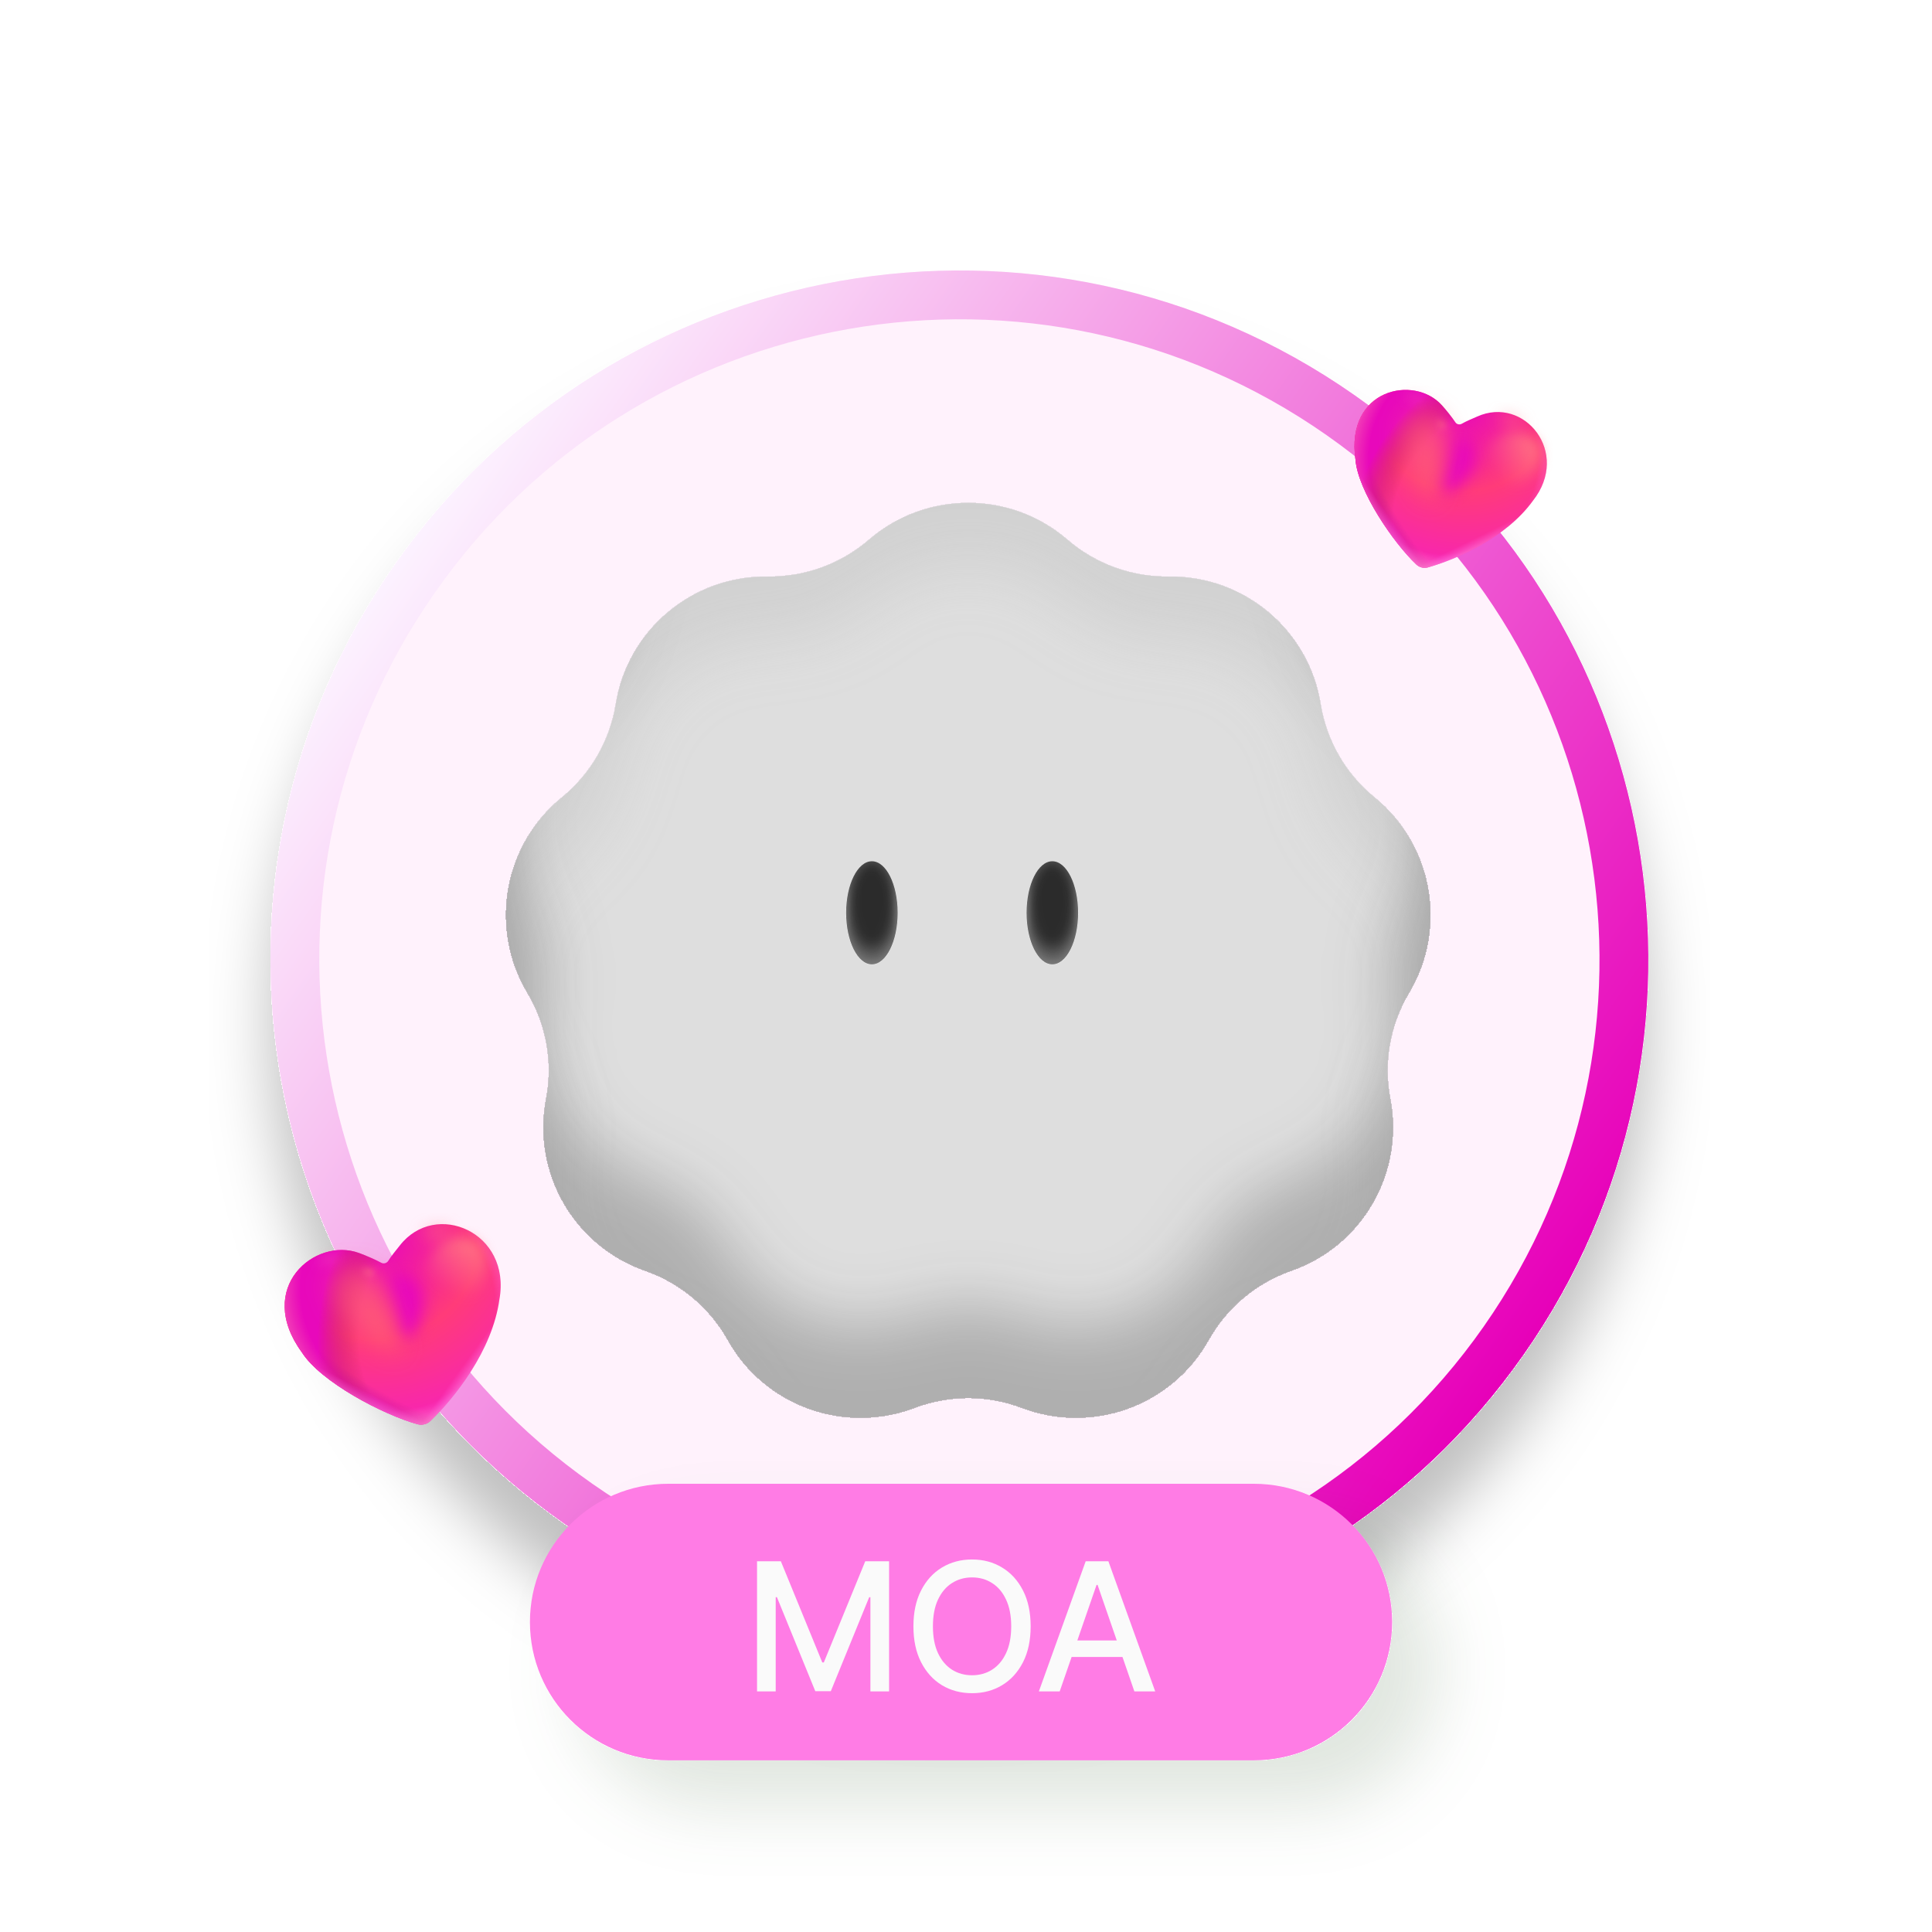
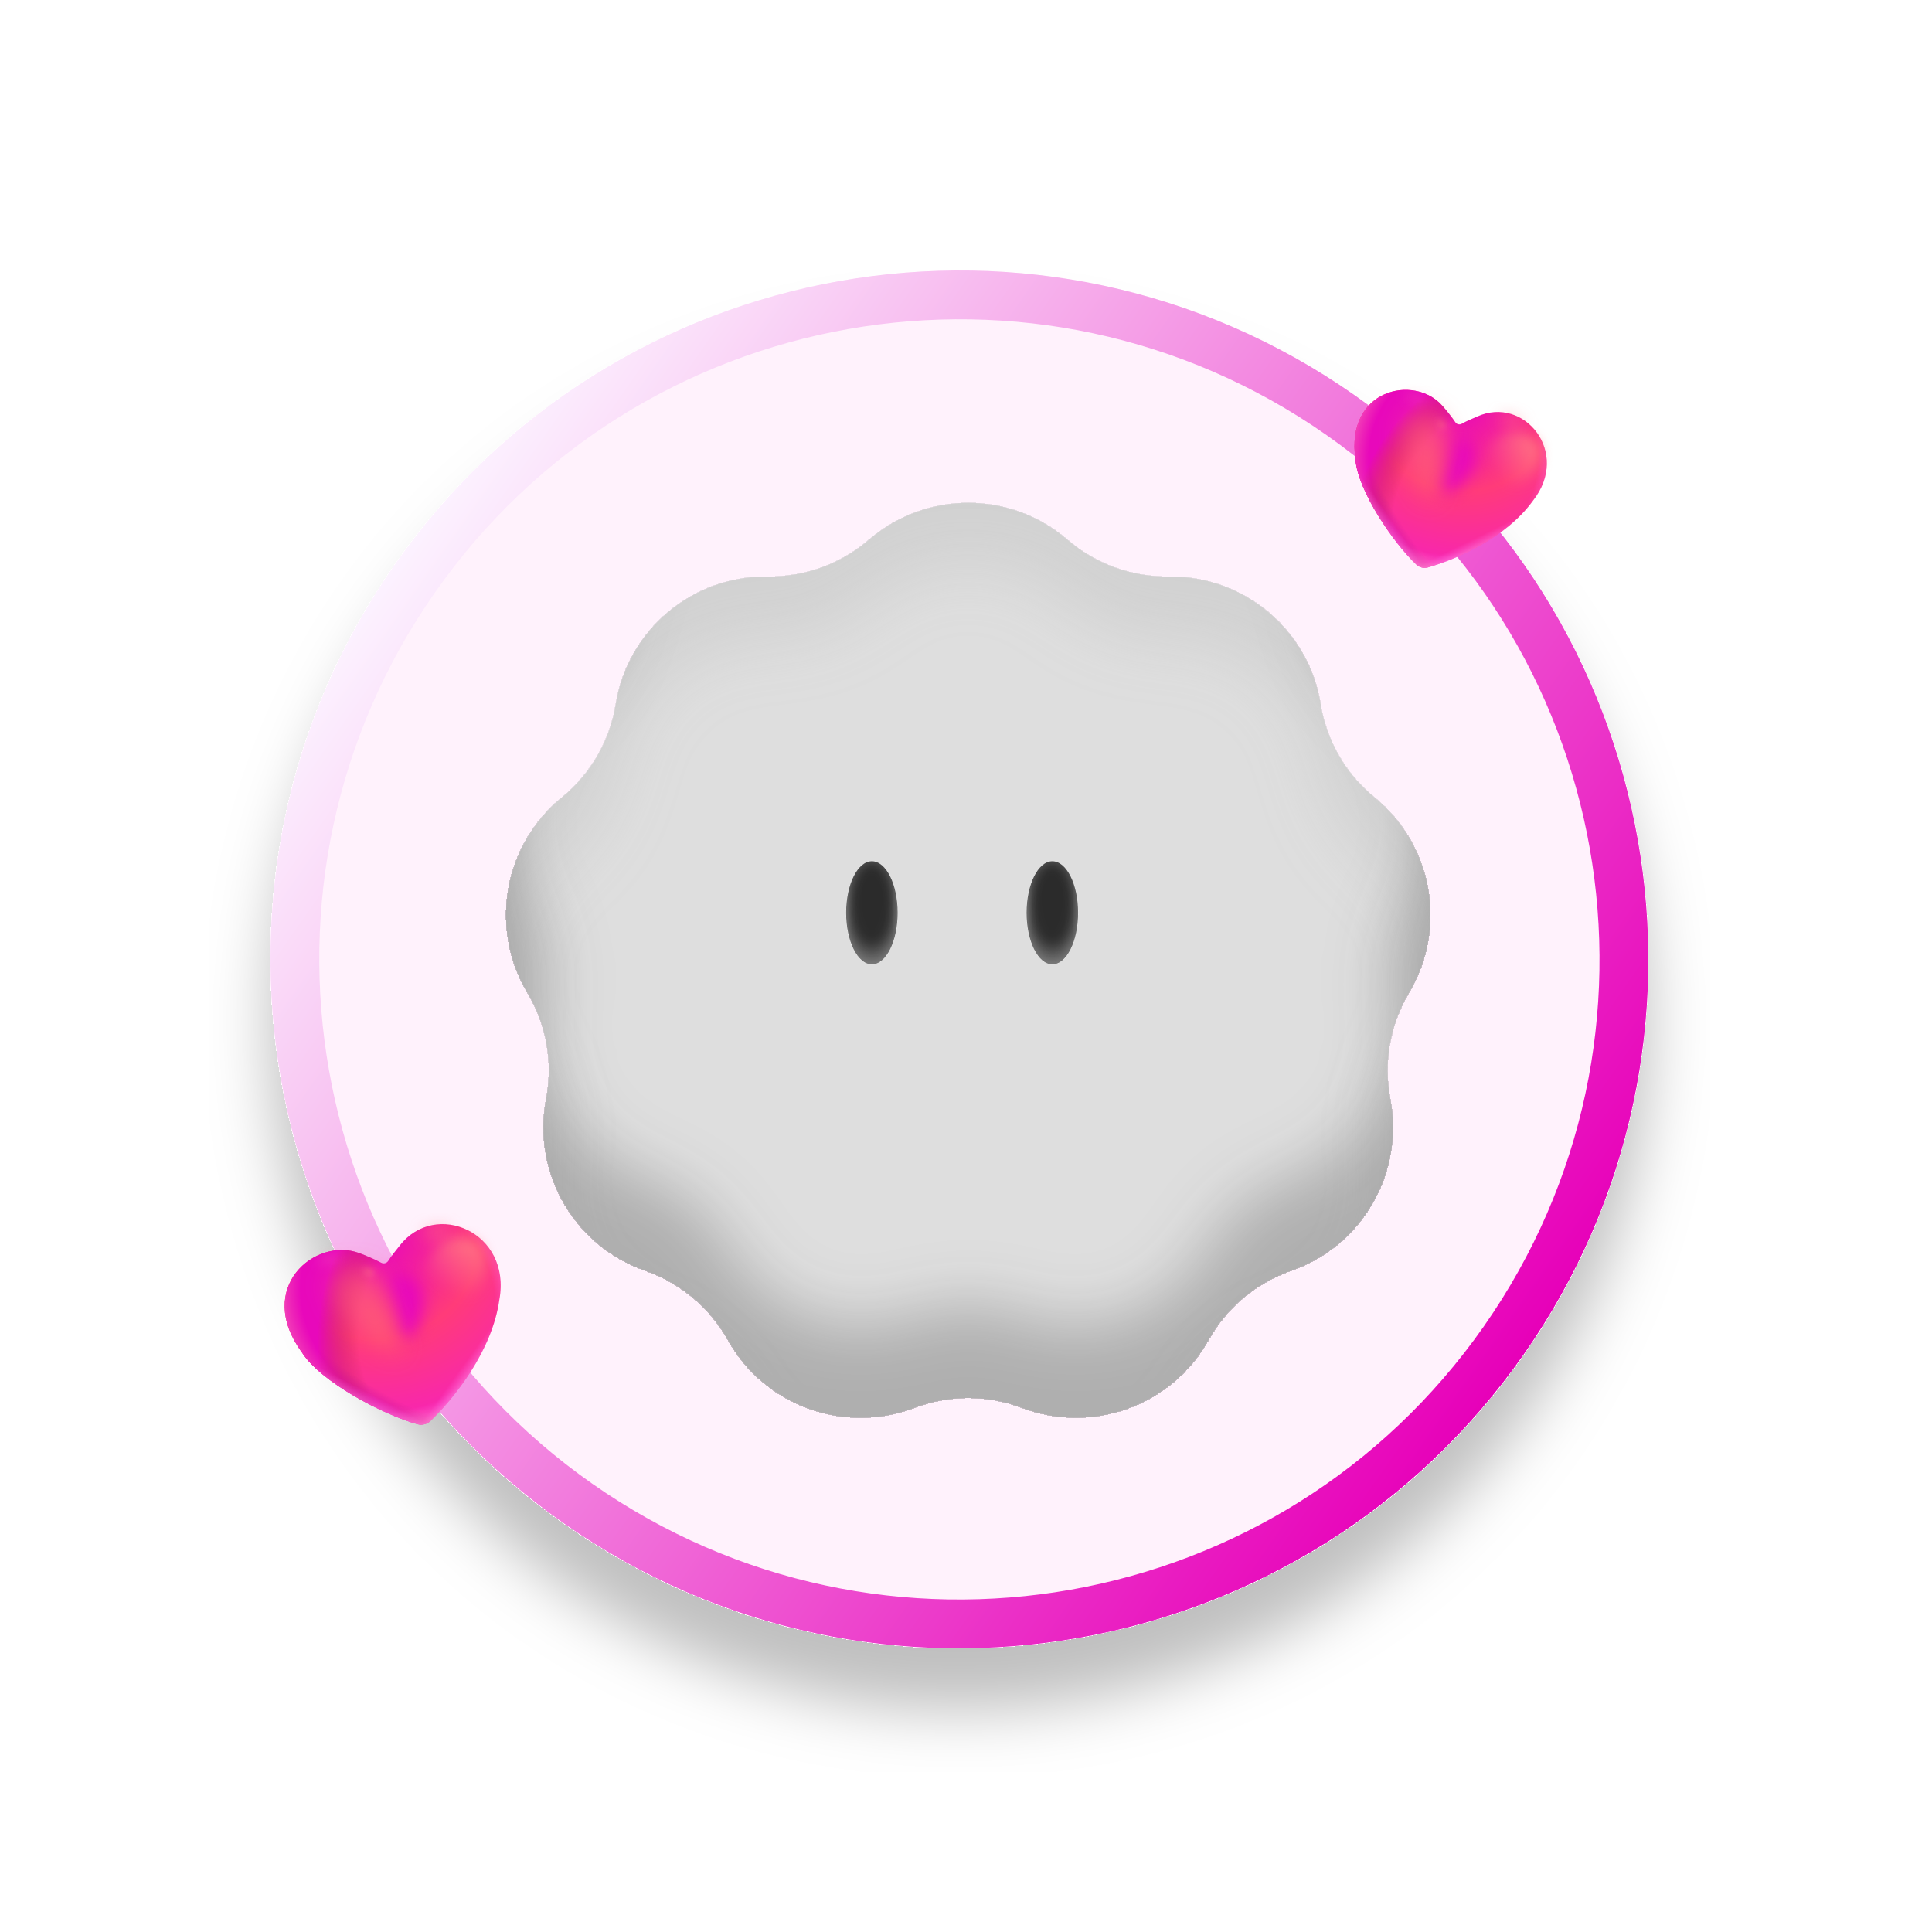
<svg xmlns="http://www.w3.org/2000/svg" width="125" height="125" viewBox="0 0 125 125" fill="none">
  <g filter="url(#filter0_d_287_31370)">
    <path d="M87.637 25.564C107.801 39.683 112.701 67.474 98.582 87.637C84.464 107.801 56.673 112.701 36.509 98.582C16.346 84.464 11.445 56.673 25.564 36.509C39.683 16.346 67.474 11.445 87.637 25.564Z" fill="#FFF2FC" />
  </g>
  <path fill-rule="evenodd" clip-rule="evenodd" d="M95.996 85.826C109.114 67.091 104.561 41.269 85.826 28.151C67.091 15.032 41.269 19.585 28.151 38.32C15.032 57.055 19.585 82.877 38.32 95.996C57.055 109.114 82.877 104.561 95.996 85.826ZM98.582 87.637C112.701 67.474 107.801 39.683 87.637 25.564C67.474 11.445 39.683 16.346 25.564 36.509C11.445 56.673 16.346 84.464 36.509 98.582C56.673 112.701 84.464 107.801 98.582 87.637Z" fill="url(#paint0_linear_287_31370)" />
-   <g filter="url(#filter1_d_287_31370)">
-     <path d="M34.286 104.947C34.286 100.006 38.292 96 43.233 96H81.125C86.066 96 90.071 100.006 90.071 104.947C90.071 109.888 86.066 113.893 81.125 113.893H43.233C38.292 113.893 34.286 109.888 34.286 104.947Z" fill="#FF7CE5" />
-   </g>
-   <path d="M68.562 109.434H67.214L70.244 101.013H71.712L74.742 109.434H73.394L71.013 102.543H70.947L68.562 109.434ZM68.789 106.136H73.163V107.205H68.789V106.136Z" fill="#FAFAFA" />
-   <path d="M66.683 105.223C66.683 106.123 66.519 106.895 66.19 107.542C65.861 108.187 65.41 108.683 64.837 109.031C64.267 109.376 63.619 109.549 62.893 109.549C62.163 109.549 61.513 109.376 60.94 109.031C60.37 108.683 59.92 108.185 59.591 107.538C59.262 106.891 59.098 106.12 59.098 105.223C59.098 104.324 59.262 103.553 59.591 102.909C59.92 102.262 60.37 101.766 60.94 101.42C61.513 101.072 62.163 100.898 62.893 100.898C63.619 100.898 64.267 101.072 64.837 101.42C65.41 101.766 65.861 102.262 66.19 102.909C66.519 103.553 66.683 104.324 66.683 105.223ZM65.425 105.223C65.425 104.538 65.314 103.961 65.092 103.493C64.873 103.021 64.572 102.665 64.188 102.424C63.807 102.18 63.375 102.058 62.893 102.058C62.407 102.058 61.974 102.18 61.593 102.424C61.212 102.665 60.911 103.021 60.689 103.493C60.469 103.961 60.36 104.538 60.36 105.223C60.36 105.909 60.469 106.487 60.689 106.959C60.911 107.427 61.212 107.784 61.593 108.028C61.974 108.269 62.407 108.389 62.893 108.389C63.375 108.389 63.807 108.269 64.188 108.028C64.572 107.784 64.873 107.427 65.092 106.959C65.314 106.487 65.425 105.909 65.425 105.223Z" fill="#FAFAFA" />
-   <path d="M48.98 101.013H50.521L53.202 107.559H53.301L55.981 101.013H57.523V109.434H56.315V103.34H56.236L53.753 109.421H52.75L50.266 103.336H50.188V109.434H48.98V101.013Z" fill="#FAFAFA" />
+   <g filter="url(#filter1_ii_287_31370)">
+     <path d="M56.225 34.921C59.913 31.742 65.373 31.742 69.061 34.921C70.88 36.489 73.21 37.337 75.611 37.305C80.48 37.24 84.663 40.75 85.444 45.556C85.83 47.926 87.069 50.074 88.929 51.593C92.701 54.672 93.649 60.05 91.159 64.234C89.93 66.297 89.499 68.739 89.948 71.098C90.858 75.882 88.128 80.611 83.53 82.215C81.263 83.006 79.363 84.6 78.191 86.695C75.812 90.945 70.681 92.812 66.128 91.085C63.883 90.234 61.404 90.234 59.158 91.085C54.605 92.812 49.474 90.945 47.096 86.695C45.923 84.6 44.024 83.006 41.756 82.215C37.159 80.611 34.428 75.882 35.338 71.098C35.787 68.739 35.356 66.297 34.128 64.234C31.637 60.05 32.585 54.672 36.357 51.593C38.217 50.074 39.457 47.926 39.842 45.556C40.623 40.75 44.806 37.24 49.675 37.305C52.076 37.337 54.406 36.489 56.225 34.921Z" fill="#DEDEDE" />
+   </g>
  <g filter="url(#filter2_ii_287_31370)">
-     <path d="M56.225 34.921C59.913 31.742 65.373 31.742 69.061 34.921C70.88 36.489 73.21 37.337 75.611 37.305C80.48 37.24 84.663 40.75 85.444 45.556C85.83 47.926 87.069 50.074 88.929 51.593C92.701 54.672 93.649 60.05 91.159 64.234C89.93 66.297 89.499 68.739 89.948 71.098C90.858 75.882 88.128 80.611 83.53 82.215C81.263 83.006 79.363 84.6 78.191 86.695C75.812 90.945 70.681 92.812 66.128 91.085C63.883 90.234 61.404 90.234 59.158 91.085C54.605 92.812 49.474 90.945 47.096 86.695C45.923 84.6 44.024 83.006 41.756 82.215C37.159 80.611 34.428 75.882 35.338 71.098C35.787 68.739 35.356 66.297 34.128 64.234C31.637 60.05 32.585 54.672 36.357 51.593C38.217 50.074 39.457 47.926 39.842 45.556C40.623 40.75 44.806 37.24 49.675 37.305C52.076 37.337 54.406 36.489 56.225 34.921Z" fill="#DEDEDE" />
+     <ellipse cx="56.411" cy="59.058" rx="1.668" ry="3.336" fill="#2B2B2B" />
  </g>
  <g filter="url(#filter3_ii_287_31370)">
-     <ellipse cx="56.411" cy="59.058" rx="1.668" ry="3.336" fill="#2B2B2B" />
-   </g>
-   <g filter="url(#filter4_ii_287_31370)">
    <ellipse cx="68.086" cy="59.058" rx="1.668" ry="3.336" fill="#2B2B2B" />
  </g>
  <path d="M27.02 92.147C27.168 92.185 27.322 92.186 27.469 92.147C27.616 92.108 27.751 92.032 27.859 91.925C29.372 90.478 31.858 87.394 32.31 84.081C33.098 79.716 28.169 77.618 25.865 80.586C25.624 80.895 25.315 81.258 25.12 81.577C25.032 81.722 24.829 81.785 24.68 81.705C24.263 81.48 23.632 81.216 23.233 81.07C20.377 80.025 16.474 83.314 19.53 87.492C20.746 89.407 24.795 91.543 27.02 92.147Z" fill="url(#paint1_radial_287_31370)" />
  <path d="M27.02 92.147C27.168 92.185 27.322 92.186 27.469 92.147C27.616 92.108 27.751 92.032 27.859 91.925C29.372 90.478 31.858 87.394 32.31 84.081C33.098 79.716 28.169 77.618 25.865 80.586C25.624 80.895 25.315 81.258 25.12 81.577C25.032 81.722 24.829 81.785 24.68 81.705C24.263 81.48 23.632 81.216 23.233 81.07C20.377 80.025 16.474 83.314 19.53 87.492C20.746 89.407 24.795 91.543 27.02 92.147Z" fill="url(#paint2_radial_287_31370)" />
  <path d="M27.02 92.147C27.168 92.185 27.322 92.186 27.469 92.147C27.616 92.108 27.751 92.032 27.859 91.925C29.372 90.478 31.858 87.394 32.31 84.081C33.098 79.716 28.169 77.618 25.865 80.586C25.624 80.895 25.315 81.258 25.12 81.577C25.032 81.722 24.829 81.785 24.68 81.705C24.263 81.48 23.632 81.216 23.233 81.07C20.377 80.025 16.474 83.314 19.53 87.492C20.746 89.407 24.795 91.543 27.02 92.147Z" fill="url(#paint3_radial_287_31370)" />
  <path d="M27.02 92.147C27.168 92.185 27.322 92.186 27.469 92.147C27.616 92.108 27.751 92.032 27.859 91.925C29.372 90.478 31.858 87.394 32.31 84.081C33.098 79.716 28.169 77.618 25.865 80.586C25.624 80.895 25.315 81.258 25.12 81.577C25.032 81.722 24.829 81.785 24.68 81.705C24.263 81.48 23.632 81.216 23.233 81.07C20.377 80.025 16.474 83.314 19.53 87.492C20.746 89.407 24.795 91.543 27.02 92.147Z" fill="url(#paint4_radial_287_31370)" />
  <path d="M27.02 92.147C27.168 92.185 27.322 92.186 27.469 92.147C27.616 92.108 27.751 92.032 27.859 91.925C29.372 90.478 31.858 87.394 32.31 84.081C33.098 79.716 28.169 77.618 25.865 80.586C25.624 80.895 25.315 81.258 25.12 81.577C25.032 81.722 24.829 81.785 24.68 81.705C24.263 81.48 23.632 81.216 23.233 81.07C20.377 80.025 16.474 83.314 19.53 87.492C20.746 89.407 24.795 91.543 27.02 92.147Z" fill="url(#paint5_linear_287_31370)" />
  <path d="M27.02 92.147C27.168 92.185 27.322 92.186 27.469 92.147C27.616 92.108 27.751 92.032 27.859 91.925C29.372 90.478 31.858 87.394 32.31 84.081C33.098 79.716 28.169 77.618 25.865 80.586C25.624 80.895 25.315 81.258 25.12 81.577C25.032 81.722 24.829 81.785 24.68 81.705C24.263 81.48 23.632 81.216 23.233 81.07C20.377 80.025 16.474 83.314 19.53 87.492C20.746 89.407 24.795 91.543 27.02 92.147Z" fill="url(#paint6_linear_287_31370)" />
  <path d="M27.02 92.147C27.168 92.185 27.322 92.186 27.469 92.147C27.616 92.108 27.751 92.032 27.859 91.925C29.372 90.478 31.858 87.394 32.31 84.081C33.098 79.716 28.169 77.618 25.865 80.586C25.624 80.895 25.315 81.258 25.12 81.577C25.032 81.722 24.829 81.785 24.68 81.705C24.263 81.48 23.632 81.216 23.233 81.07C20.377 80.025 16.474 83.314 19.53 87.492C20.746 89.407 24.795 91.543 27.02 92.147Z" fill="url(#paint7_radial_287_31370)" fill-opacity="0.6" />
+   <g filter="url(#filter4_f_287_31370)">
+     <path d="M25.07 82.877L25.908 86.235C26.019 86.68 26.611 86.757 26.802 86.34C27.392 85.048 27.758 83.566 26.718 82.689C26.32 82.352 25.686 82.231 25.243 82.43C25.077 82.504 25.026 82.701 25.07 82.878" fill="#E808BB" />
+   </g>
  <g filter="url(#filter5_f_287_31370)">
-     <path d="M25.07 82.877L25.908 86.235C26.019 86.68 26.611 86.757 26.802 86.34C27.392 85.048 27.758 83.566 26.718 82.689C26.32 82.352 25.686 82.231 25.243 82.43C25.077 82.504 25.026 82.701 25.07 82.878" fill="#E808BB" />
+     <path d="M31.076 83.204C31.735 82.142 31.555 80.838 30.674 80.292C29.793 79.745 28.545 80.163 27.886 81.226C27.227 82.288 27.407 83.592 28.288 84.138C29.169 84.684 30.417 84.266 31.076 83.204Z" fill="url(#paint8_radial_287_31370)" />
  </g>
  <g filter="url(#filter6_f_287_31370)">
-     <path d="M31.076 83.204C31.735 82.142 31.555 80.838 30.674 80.292C29.793 79.745 28.545 80.163 27.886 81.226C27.227 82.288 27.407 83.592 28.288 84.138C29.169 84.684 30.417 84.266 31.076 83.204Z" fill="url(#paint8_radial_287_31370)" />
+     <path d="M28.26 79.928C28.731 79.872 29.103 79.746 29.091 79.647C29.079 79.548 28.688 79.513 28.217 79.57C27.746 79.626 27.374 79.752 27.386 79.851C27.398 79.95 27.789 79.985 28.26 79.928Z" fill="#FF7383" />
  </g>
  <g filter="url(#filter7_f_287_31370)">
-     <path d="M28.26 79.928C28.731 79.872 29.103 79.746 29.091 79.647C29.079 79.548 28.688 79.513 28.217 79.57C27.746 79.626 27.374 79.752 27.386 79.851C27.398 79.95 27.789 79.985 28.26 79.928Z" fill="#FF7383" />
+     <path d="M21.345 81.591C21.756 81.483 22.075 81.341 22.058 81.273C22.04 81.206 21.692 81.239 21.28 81.347C20.869 81.455 20.549 81.597 20.567 81.664C20.585 81.732 20.933 81.699 21.345 81.591Z" fill="#FF93BA" fill-opacity="0.5" />
  </g>
  <g filter="url(#filter8_f_287_31370)">
-     <path d="M21.345 81.591C21.756 81.483 22.075 81.341 22.058 81.273C22.04 81.206 21.692 81.239 21.28 81.347C20.869 81.455 20.549 81.597 20.567 81.664C20.585 81.732 20.933 81.699 21.345 81.591Z" fill="#FF93BA" fill-opacity="0.5" />
+     <path d="M24.476 82.723L25.888 87.729C21.684 85.281 20.456 83.133 21.624 82.291C22.731 81.492 23.915 82.046 24.476 82.723Z" fill="url(#paint9_radial_287_31370)" />
  </g>
  <g filter="url(#filter9_f_287_31370)">
-     <path d="M24.476 82.723L25.888 87.729C21.684 85.281 20.456 83.133 21.624 82.291C22.731 81.492 23.915 82.046 24.476 82.723Z" fill="url(#paint9_radial_287_31370)" />
-   </g>
-   <g filter="url(#filter10_f_287_31370)">
    <path d="M24.155 82.489C23.727 82.533 23.513 82.222 23.46 82.061C23.758 82.249 23.994 82.212 24.075 82.169L24.155 82.489Z" fill="#FF7383" />
  </g>
  <path d="M91.646 36.53C91.745 36.622 91.867 36.687 91.999 36.718C92.131 36.749 92.268 36.745 92.398 36.707C94.194 36.201 97.44 34.815 99.182 32.397C101.628 29.292 98.628 25.58 95.573 26.95C95.254 27.093 94.859 27.25 94.573 27.419C94.442 27.496 94.256 27.46 94.172 27.335C93.939 26.983 93.553 26.512 93.299 26.23C91.489 24.214 87.043 25.168 87.7 29.735C87.855 31.749 90.147 35.124 91.646 36.53Z" fill="url(#paint10_radial_287_31370)" />
  <path d="M91.646 36.53C91.745 36.622 91.867 36.687 91.999 36.718C92.131 36.749 92.268 36.745 92.398 36.707C94.194 36.201 97.44 34.815 99.182 32.397C101.628 29.292 98.628 25.58 95.573 26.95C95.254 27.093 94.859 27.25 94.573 27.419C94.442 27.496 94.256 27.46 94.172 27.335C93.939 26.983 93.553 26.512 93.299 26.23C91.489 24.214 87.043 25.168 87.7 29.735C87.855 31.749 90.147 35.124 91.646 36.53Z" fill="url(#paint11_radial_287_31370)" />
  <path d="M91.646 36.53C91.745 36.622 91.867 36.687 91.999 36.718C92.131 36.749 92.268 36.745 92.398 36.707C94.194 36.201 97.44 34.815 99.182 32.397C101.628 29.292 98.628 25.58 95.573 26.95C95.254 27.093 94.859 27.25 94.573 27.419C94.442 27.496 94.256 27.46 94.172 27.335C93.939 26.983 93.553 26.512 93.299 26.23C91.489 24.214 87.043 25.168 87.7 29.735C87.855 31.749 90.147 35.124 91.646 36.53Z" fill="url(#paint12_radial_287_31370)" />
  <path d="M91.646 36.53C91.745 36.622 91.867 36.687 91.999 36.718C92.131 36.749 92.268 36.745 92.398 36.707C94.194 36.201 97.44 34.815 99.182 32.397C101.628 29.292 98.628 25.58 95.573 26.95C95.254 27.093 94.859 27.25 94.573 27.419C94.442 27.496 94.256 27.46 94.172 27.335C93.939 26.983 93.553 26.512 93.299 26.23C91.489 24.214 87.043 25.168 87.7 29.735C87.855 31.749 90.147 35.124 91.646 36.53Z" fill="url(#paint13_radial_287_31370)" />
  <path d="M91.646 36.53C91.745 36.622 91.867 36.687 91.999 36.718C92.131 36.749 92.268 36.745 92.398 36.707C94.194 36.201 97.44 34.815 99.182 32.397C101.628 29.292 98.628 25.58 95.573 26.95C95.254 27.093 94.859 27.25 94.573 27.419C94.442 27.496 94.256 27.46 94.172 27.335C93.939 26.983 93.553 26.512 93.299 26.23C91.489 24.214 87.043 25.168 87.7 29.735C87.855 31.749 90.147 35.124 91.646 36.53Z" fill="url(#paint14_linear_287_31370)" />
  <path d="M91.646 36.53C91.745 36.622 91.867 36.687 91.999 36.718C92.131 36.749 92.268 36.745 92.398 36.707C94.194 36.201 97.44 34.815 99.182 32.397C101.628 29.292 98.628 25.58 95.573 26.95C95.254 27.093 94.859 27.25 94.573 27.419C94.442 27.496 94.256 27.46 94.172 27.335C93.939 26.983 93.553 26.512 93.299 26.23C91.489 24.214 87.043 25.168 87.7 29.735C87.855 31.749 90.147 35.124 91.646 36.53Z" fill="url(#paint15_linear_287_31370)" />
  <path d="M91.646 36.53C91.745 36.622 91.867 36.687 91.999 36.718C92.131 36.749 92.268 36.745 92.398 36.707C94.194 36.201 97.44 34.815 99.182 32.397C101.628 29.292 98.628 25.58 95.573 26.95C95.254 27.093 94.859 27.25 94.573 27.419C94.442 27.496 94.256 27.46 94.172 27.335C93.939 26.983 93.553 26.512 93.299 26.23C91.489 24.214 87.043 25.168 87.7 29.735C87.855 31.749 90.147 35.124 91.646 36.53Z" fill="url(#paint16_radial_287_31370)" fill-opacity="0.6" />
+   <g filter="url(#filter10_f_287_31370)">
+     <path d="M93.989 28.421L93.243 31.414C93.144 31.811 93.578 32.118 93.903 31.87C94.907 31.1 95.816 30.087 95.365 28.962C95.192 28.531 94.744 28.17 94.312 28.142C94.151 28.131 94.028 28.264 93.989 28.422" fill="#E808BB" />
+   </g>
  <g filter="url(#filter11_f_287_31370)">
-     <path d="M93.989 28.421L93.243 31.414C93.144 31.811 93.578 32.118 93.903 31.87C94.907 31.1 95.816 30.087 95.365 28.962C95.192 28.531 94.744 28.17 94.312 28.142C94.151 28.131 94.028 28.264 93.989 28.422" fill="#E808BB" />
+     <path d="M98.579 31.191C99.541 30.631 99.945 29.53 99.481 28.732C99.016 27.933 97.859 27.74 96.897 28.3C95.934 28.86 95.53 29.962 95.994 30.76C96.459 31.558 97.616 31.751 98.579 31.191Z" fill="url(#paint17_radial_287_31370)" />
  </g>
  <g filter="url(#filter12_f_287_31370)">
-     <path d="M98.579 31.191C99.541 30.631 99.945 29.53 99.481 28.732C99.016 27.933 97.859 27.74 96.897 28.3C95.934 28.86 95.53 29.962 95.994 30.76C96.459 31.558 97.616 31.751 98.579 31.191Z" fill="url(#paint17_radial_287_31370)" />
+     <path d="M97.732 27.435C98.126 27.588 98.472 27.644 98.504 27.561C98.536 27.479 98.243 27.288 97.848 27.135C97.454 26.983 97.109 26.926 97.077 27.009C97.045 27.092 97.338 27.283 97.732 27.435Z" fill="#FF7383" />
  </g>
  <g filter="url(#filter13_f_287_31370)">
-     <path d="M97.732 27.435C98.126 27.588 98.472 27.644 98.504 27.561C98.536 27.479 98.243 27.288 97.848 27.135C97.454 26.983 97.109 26.926 97.077 27.009C97.045 27.092 97.338 27.283 97.732 27.435Z" fill="#FF7383" />
+     <path d="M91.596 25.85C91.965 25.937 92.276 25.959 92.29 25.898C92.304 25.838 92.017 25.718 91.648 25.631C91.279 25.544 90.968 25.522 90.954 25.582C90.939 25.643 91.227 25.763 91.596 25.85Z" fill="#FF93BA" fill-opacity="0.5" />
  </g>
  <g filter="url(#filter14_f_287_31370)">
-     <path d="M91.596 25.85C91.965 25.937 92.276 25.959 92.29 25.898C92.304 25.838 92.017 25.718 91.648 25.631C91.279 25.544 90.968 25.522 90.954 25.582C90.939 25.643 91.227 25.763 91.596 25.85Z" fill="#FF93BA" fill-opacity="0.5" />
+     <path d="M93.586 28.051L92.603 32.581C90.319 28.896 90.252 26.692 91.523 26.518C92.729 26.353 93.428 27.284 93.586 28.051Z" fill="url(#paint18_radial_287_31370)" />
  </g>
  <g filter="url(#filter15_f_287_31370)">
-     <path d="M93.586 28.051L92.603 32.581C90.319 28.896 90.252 26.692 91.523 26.518C92.729 26.353 93.428 27.284 93.586 28.051Z" fill="url(#paint18_radial_287_31370)" />
-   </g>
-   <g filter="url(#filter16_f_287_31370)">
    <path d="M93.433 27.733C93.078 27.589 93.04 27.255 93.065 27.106C93.221 27.378 93.423 27.448 93.504 27.448L93.433 27.733Z" fill="#FF7383" />
  </g>
  <defs>
    <filter id="filter0_d_287_31370" x="13.5" y="17.5" width="97.147" height="97.147" filterUnits="userSpaceOnUse" color-interpolation-filters="sRGB">
      <feFlood flood-opacity="0" result="BackgroundImageFix" />
      <feColorMatrix in="SourceAlpha" type="matrix" values="0 0 0 0 0 0 0 0 0 0 0 0 0 0 0 0 0 0 127 0" result="hardAlpha" />
      <feOffset dy="4" />
      <feGaussianBlur stdDeviation="2" />
      <feComposite in2="hardAlpha" operator="out" />
      <feColorMatrix type="matrix" values="0 0 0 0 0 0 0 0 0 0 0 0 0 0 0 0 0 0 0.25 0" />
      <feBlend mode="normal" in2="BackgroundImageFix" result="effect1_dropShadow_287_31370" />
      <feBlend mode="normal" in="SourceGraphic" in2="effect1_dropShadow_287_31370" result="shape" />
    </filter>
-     <filter id="filter1_d_287_31370" x="32.786" y="94.5" width="64.785" height="26.893" filterUnits="userSpaceOnUse" color-interpolation-filters="sRGB">
-       <feFlood flood-opacity="0" result="BackgroundImageFix" />
-       <feColorMatrix in="SourceAlpha" type="matrix" values="0 0 0 0 0 0 0 0 0 0 0 0 0 0 0 0 0 0 127 0" result="hardAlpha" />
-       <feOffset dx="3" dy="3" />
-       <feGaussianBlur stdDeviation="2.25" />
-       <feComposite in2="hardAlpha" operator="out" />
-       <feColorMatrix type="matrix" values="0 0 0 0 0.204 0 0 0 0 0.361 0 0 0 0 0.18 0 0 0 0.15 0" />
-       <feBlend mode="normal" in2="BackgroundImageFix" result="effect1_dropShadow_287_31370" />
-       <feBlend mode="normal" in="SourceGraphic" in2="effect1_dropShadow_287_31370" result="shape" />
-     </filter>
-     <filter id="filter2_ii_287_31370" x="32.744" y="28.537" width="59.798" height="67.189" filterUnits="userSpaceOnUse" color-interpolation-filters="sRGB">
+     <filter id="filter1_ii_287_31370" x="32.744" y="28.537" width="59.798" height="67.189" filterUnits="userSpaceOnUse" color-interpolation-filters="sRGB">
      <feFlood flood-opacity="0" result="BackgroundImageFix" />
      <feBlend mode="normal" in="SourceGraphic" in2="BackgroundImageFix" result="shape" />
      <feColorMatrix in="SourceAlpha" type="matrix" values="0 0 0 0 0 0 0 0 0 0 0 0 0 0 0 0 0 0 127 0" result="hardAlpha" />
      <feOffset dy="4" />
      <feGaussianBlur stdDeviation="2" />
      <feComposite in2="hardAlpha" operator="arithmetic" k2="-1" k3="1" />
      <feColorMatrix type="matrix" values="0 0 0 0 0.675 0 0 0 0 0.675 0 0 0 0 0.675 0 0 0 0.25 0" />
      <feBlend mode="normal" in2="shape" result="effect1_innerShadow_287_31370" />
      <feColorMatrix in="SourceAlpha" type="matrix" values="0 0 0 0 0 0 0 0 0 0 0 0 0 0 0 0 0 0 127 0" result="hardAlpha" />
      <feOffset dy="-6" />
      <feGaussianBlur stdDeviation="2" />
      <feComposite in2="hardAlpha" operator="arithmetic" k2="-1" k3="1" />
      <feColorMatrix type="matrix" values="0 0 0 0 0.141 0 0 0 0 0.141 0 0 0 0 0.141 0 0 0 0.25 0" />
      <feBlend mode="normal" in2="effect1_innerShadow_287_31370" result="effect2_innerShadow_287_31370" />
    </filter>
-     <filter id="filter3_ii_287_31370" x="54.743" y="54.822" width="3.336" height="7.571" filterUnits="userSpaceOnUse" color-interpolation-filters="sRGB">
+     <filter id="filter2_ii_287_31370" x="54.743" y="54.822" width="3.336" height="7.571" filterUnits="userSpaceOnUse" color-interpolation-filters="sRGB">
      <feFlood flood-opacity="0" result="BackgroundImageFix" />
      <feBlend mode="normal" in="SourceGraphic" in2="BackgroundImageFix" result="shape" />
      <feColorMatrix in="SourceAlpha" type="matrix" values="0 0 0 0 0 0 0 0 0 0 0 0 0 0 0 0 0 0 127 0" result="hardAlpha" />
      <feOffset dy="-1" />
      <feGaussianBlur stdDeviation="0.45" />
      <feComposite in2="hardAlpha" operator="arithmetic" k2="-1" k3="1" />
      <feColorMatrix type="matrix" values="0 0 0 0 1 0 0 0 0 1 0 0 0 0 1 0 0 0 0.25 0" />
      <feBlend mode="normal" in2="shape" result="effect1_innerShadow_287_31370" />
      <feColorMatrix in="SourceAlpha" type="matrix" values="0 0 0 0 0 0 0 0 0 0 0 0 0 0 0 0 0 0 127 0" result="hardAlpha" />
      <feOffset />
      <feGaussianBlur stdDeviation="0.4" />
      <feComposite in2="hardAlpha" operator="arithmetic" k2="-1" k3="1" />
      <feColorMatrix type="matrix" values="0 0 0 0 0.958 0 0 0 0 0.958 0 0 0 0 0.958 0 0 0 0.25 0" />
      <feBlend mode="normal" in2="effect1_innerShadow_287_31370" result="effect2_innerShadow_287_31370" />
    </filter>
-     <filter id="filter4_ii_287_31370" x="66.418" y="54.822" width="3.336" height="7.571" filterUnits="userSpaceOnUse" color-interpolation-filters="sRGB">
+     <filter id="filter3_ii_287_31370" x="66.418" y="54.822" width="3.336" height="7.571" filterUnits="userSpaceOnUse" color-interpolation-filters="sRGB">
      <feFlood flood-opacity="0" result="BackgroundImageFix" />
      <feBlend mode="normal" in="SourceGraphic" in2="BackgroundImageFix" result="shape" />
      <feColorMatrix in="SourceAlpha" type="matrix" values="0 0 0 0 0 0 0 0 0 0 0 0 0 0 0 0 0 0 127 0" result="hardAlpha" />
      <feOffset dy="-1" />
      <feGaussianBlur stdDeviation="0.45" />
      <feComposite in2="hardAlpha" operator="arithmetic" k2="-1" k3="1" />
      <feColorMatrix type="matrix" values="0 0 0 0 1 0 0 0 0 1 0 0 0 0 1 0 0 0 0.25 0" />
      <feBlend mode="normal" in2="shape" result="effect1_innerShadow_287_31370" />
      <feColorMatrix in="SourceAlpha" type="matrix" values="0 0 0 0 0 0 0 0 0 0 0 0 0 0 0 0 0 0 127 0" result="hardAlpha" />
      <feOffset />
      <feGaussianBlur stdDeviation="0.4" />
      <feComposite in2="hardAlpha" operator="arithmetic" k2="-1" k3="1" />
      <feColorMatrix type="matrix" values="0 0 0 0 0.958 0 0 0 0 0.958 0 0 0 0 0.958 0 0 0 0.25 0" />
      <feBlend mode="normal" in2="effect1_innerShadow_287_31370" result="effect2_innerShadow_287_31370" />
    </filter>
-     <filter id="filter5_f_287_31370" x="24.056" y="81.334" width="4.32" height="6.281" filterUnits="userSpaceOnUse" color-interpolation-filters="sRGB">
-       <feFlood flood-opacity="0" result="BackgroundImageFix" />
-       <feBlend mode="normal" in="SourceGraphic" in2="BackgroundImageFix" result="shape" />
-       <feGaussianBlur stdDeviation="0.5" result="effect1_foregroundBlur_287_31370" />
-     </filter>
-     <filter id="filter6_f_287_31370" x="26.739" y="79.302" width="5.483" height="5.826" filterUnits="userSpaceOnUse" color-interpolation-filters="sRGB">
-       <feFlood flood-opacity="0" result="BackgroundImageFix" />
-       <feBlend mode="normal" in="SourceGraphic" in2="BackgroundImageFix" result="shape" />
-       <feGaussianBlur stdDeviation="0.375" result="effect1_foregroundBlur_287_31370" />
-     </filter>
-     <filter id="filter7_f_287_31370" x="26.386" y="78.543" width="3.705" height="2.413" filterUnits="userSpaceOnUse" color-interpolation-filters="sRGB">
-       <feFlood flood-opacity="0" result="BackgroundImageFix" />
-       <feBlend mode="normal" in="SourceGraphic" in2="BackgroundImageFix" result="shape" />
-       <feGaussianBlur stdDeviation="0.5" result="effect1_foregroundBlur_287_31370" />
-     </filter>
-     <filter id="filter8_f_287_31370" x="19.816" y="80.488" width="2.992" height="1.961" filterUnits="userSpaceOnUse" color-interpolation-filters="sRGB">
-       <feFlood flood-opacity="0" result="BackgroundImageFix" />
-       <feBlend mode="normal" in="SourceGraphic" in2="BackgroundImageFix" result="shape" />
-       <feGaussianBlur stdDeviation="0.375" result="effect1_foregroundBlur_287_31370" />
-     </filter>
-     <filter id="filter9_f_287_31370" x="19.705" y="80.396" width="7.683" height="8.833" filterUnits="userSpaceOnUse" color-interpolation-filters="sRGB">
+     <filter id="filter4_f_287_31370" x="24.056" y="81.334" width="4.32" height="6.281" filterUnits="userSpaceOnUse" color-interpolation-filters="sRGB">
+       <feFlood flood-opacity="0" result="BackgroundImageFix" />
+       <feBlend mode="normal" in="SourceGraphic" in2="BackgroundImageFix" result="shape" />
+       <feGaussianBlur stdDeviation="0.5" result="effect1_foregroundBlur_287_31370" />
+     </filter>
+     <filter id="filter5_f_287_31370" x="26.739" y="79.302" width="5.483" height="5.826" filterUnits="userSpaceOnUse" color-interpolation-filters="sRGB">
+       <feFlood flood-opacity="0" result="BackgroundImageFix" />
+       <feBlend mode="normal" in="SourceGraphic" in2="BackgroundImageFix" result="shape" />
+       <feGaussianBlur stdDeviation="0.375" result="effect1_foregroundBlur_287_31370" />
+     </filter>
+     <filter id="filter6_f_287_31370" x="26.386" y="78.543" width="3.705" height="2.413" filterUnits="userSpaceOnUse" color-interpolation-filters="sRGB">
+       <feFlood flood-opacity="0" result="BackgroundImageFix" />
+       <feBlend mode="normal" in="SourceGraphic" in2="BackgroundImageFix" result="shape" />
+       <feGaussianBlur stdDeviation="0.5" result="effect1_foregroundBlur_287_31370" />
+     </filter>
+     <filter id="filter7_f_287_31370" x="19.816" y="80.488" width="2.992" height="1.961" filterUnits="userSpaceOnUse" color-interpolation-filters="sRGB">
+       <feFlood flood-opacity="0" result="BackgroundImageFix" />
+       <feBlend mode="normal" in="SourceGraphic" in2="BackgroundImageFix" result="shape" />
+       <feGaussianBlur stdDeviation="0.375" result="effect1_foregroundBlur_287_31370" />
+     </filter>
+     <filter id="filter8_f_287_31370" x="19.705" y="80.396" width="7.683" height="8.833" filterUnits="userSpaceOnUse" color-interpolation-filters="sRGB">
      <feFlood flood-opacity="0" result="BackgroundImageFix" />
      <feBlend mode="normal" in="SourceGraphic" in2="BackgroundImageFix" result="shape" />
      <feGaussianBlur stdDeviation="0.75" result="effect1_foregroundBlur_287_31370" />
    </filter>
-     <filter id="filter10_f_287_31370" x="22.96" y="81.561" width="1.694" height="1.432" filterUnits="userSpaceOnUse" color-interpolation-filters="sRGB">
+     <filter id="filter9_f_287_31370" x="22.96" y="81.561" width="1.694" height="1.432" filterUnits="userSpaceOnUse" color-interpolation-filters="sRGB">
      <feFlood flood-opacity="0" result="BackgroundImageFix" />
      <feBlend mode="normal" in="SourceGraphic" in2="BackgroundImageFix" result="shape" />
      <feGaussianBlur stdDeviation="0.25" result="effect1_foregroundBlur_287_31370" />
    </filter>
-     <filter id="filter11_f_287_31370" x="92.228" y="27.141" width="4.255" height="5.818" filterUnits="userSpaceOnUse" color-interpolation-filters="sRGB">
-       <feFlood flood-opacity="0" result="BackgroundImageFix" />
-       <feBlend mode="normal" in="SourceGraphic" in2="BackgroundImageFix" result="shape" />
-       <feGaussianBlur stdDeviation="0.5" result="effect1_foregroundBlur_287_31370" />
-     </filter>
-     <filter id="filter12_f_287_31370" x="95.052" y="27.23" width="5.372" height="5.032" filterUnits="userSpaceOnUse" color-interpolation-filters="sRGB">
-       <feFlood flood-opacity="0" result="BackgroundImageFix" />
-       <feBlend mode="normal" in="SourceGraphic" in2="BackgroundImageFix" result="shape" />
-       <feGaussianBlur stdDeviation="0.375" result="effect1_foregroundBlur_287_31370" />
-     </filter>
-     <filter id="filter13_f_287_31370" x="96.074" y="25.971" width="3.432" height="2.629" filterUnits="userSpaceOnUse" color-interpolation-filters="sRGB">
-       <feFlood flood-opacity="0" result="BackgroundImageFix" />
-       <feBlend mode="normal" in="SourceGraphic" in2="BackgroundImageFix" result="shape" />
-       <feGaussianBlur stdDeviation="0.5" result="effect1_foregroundBlur_287_31370" />
-     </filter>
-     <filter id="filter14_f_287_31370" x="90.203" y="24.798" width="2.837" height="1.885" filterUnits="userSpaceOnUse" color-interpolation-filters="sRGB">
-       <feFlood flood-opacity="0" result="BackgroundImageFix" />
-       <feBlend mode="normal" in="SourceGraphic" in2="BackgroundImageFix" result="shape" />
-       <feGaussianBlur stdDeviation="0.375" result="effect1_foregroundBlur_287_31370" />
-     </filter>
-     <filter id="filter15_f_287_31370" x="89.194" y="24.998" width="5.892" height="9.082" filterUnits="userSpaceOnUse" color-interpolation-filters="sRGB">
+     <filter id="filter10_f_287_31370" x="92.228" y="27.141" width="4.255" height="5.818" filterUnits="userSpaceOnUse" color-interpolation-filters="sRGB">
+       <feFlood flood-opacity="0" result="BackgroundImageFix" />
+       <feBlend mode="normal" in="SourceGraphic" in2="BackgroundImageFix" result="shape" />
+       <feGaussianBlur stdDeviation="0.5" result="effect1_foregroundBlur_287_31370" />
+     </filter>
+     <filter id="filter11_f_287_31370" x="95.052" y="27.23" width="5.372" height="5.032" filterUnits="userSpaceOnUse" color-interpolation-filters="sRGB">
+       <feFlood flood-opacity="0" result="BackgroundImageFix" />
+       <feBlend mode="normal" in="SourceGraphic" in2="BackgroundImageFix" result="shape" />
+       <feGaussianBlur stdDeviation="0.375" result="effect1_foregroundBlur_287_31370" />
+     </filter>
+     <filter id="filter12_f_287_31370" x="96.074" y="25.971" width="3.432" height="2.629" filterUnits="userSpaceOnUse" color-interpolation-filters="sRGB">
+       <feFlood flood-opacity="0" result="BackgroundImageFix" />
+       <feBlend mode="normal" in="SourceGraphic" in2="BackgroundImageFix" result="shape" />
+       <feGaussianBlur stdDeviation="0.5" result="effect1_foregroundBlur_287_31370" />
+     </filter>
+     <filter id="filter13_f_287_31370" x="90.203" y="24.798" width="2.837" height="1.885" filterUnits="userSpaceOnUse" color-interpolation-filters="sRGB">
+       <feFlood flood-opacity="0" result="BackgroundImageFix" />
+       <feBlend mode="normal" in="SourceGraphic" in2="BackgroundImageFix" result="shape" />
+       <feGaussianBlur stdDeviation="0.375" result="effect1_foregroundBlur_287_31370" />
+     </filter>
+     <filter id="filter14_f_287_31370" x="89.194" y="24.998" width="5.892" height="9.082" filterUnits="userSpaceOnUse" color-interpolation-filters="sRGB">
      <feFlood flood-opacity="0" result="BackgroundImageFix" />
      <feBlend mode="normal" in="SourceGraphic" in2="BackgroundImageFix" result="shape" />
      <feGaussianBlur stdDeviation="0.75" result="effect1_foregroundBlur_287_31370" />
    </filter>
-     <filter id="filter16_f_287_31370" x="92.56" y="26.606" width="1.444" height="1.627" filterUnits="userSpaceOnUse" color-interpolation-filters="sRGB">
+     <filter id="filter15_f_287_31370" x="92.56" y="26.606" width="1.444" height="1.627" filterUnits="userSpaceOnUse" color-interpolation-filters="sRGB">
      <feFlood flood-opacity="0" result="BackgroundImageFix" />
      <feBlend mode="normal" in="SourceGraphic" in2="BackgroundImageFix" result="shape" />
      <feGaussianBlur stdDeviation="0.25" result="effect1_foregroundBlur_287_31370" />
    </filter>
    <linearGradient id="paint0_linear_287_31370" x1="25.564" y1="36.509" x2="98.582" y2="87.637" gradientUnits="userSpaceOnUse">
      <stop stop-color="#FCF2FF" />
      <stop offset="1" stop-color="#E700B9" />
    </linearGradient>
    <radialGradient id="paint1_radial_287_31370" cx="0" cy="0" r="1" gradientUnits="userSpaceOnUse" gradientTransform="translate(24.4563 80.4658) rotate(76) scale(11.6581 12.3771)">
      <stop stop-color="#E808BB" />
      <stop offset="0.528" stop-color="#FF3B79" />
      <stop offset="1" stop-color="#F724B3" />
    </radialGradient>
    <radialGradient id="paint2_radial_287_31370" cx="0" cy="0" r="1" gradientUnits="userSpaceOnUse" gradientTransform="translate(28.6742 82.4089) rotate(120.402) scale(10.7858 20.2028)">
      <stop offset="0.798" stop-color="#C82092" stop-opacity="0" />
      <stop offset="0.908" stop-color="#E808BB" />
    </radialGradient>
    <radialGradient id="paint3_radial_287_31370" cx="0" cy="0" r="1" gradientUnits="userSpaceOnUse" gradientTransform="translate(27.9725 85.943) rotate(-172.663) scale(11.5386 16.3115)">
      <stop offset="0.41" stop-color="#B91D43" stop-opacity="0" />
      <stop offset="0.64" stop-color="#E808BB" />
    </radialGradient>
    <radialGradient id="paint4_radial_287_31370" cx="0" cy="0" r="1" gradientUnits="userSpaceOnUse" gradientTransform="translate(25.3013 84.5322) rotate(76) scale(10.0425 10.0425)">
      <stop offset="0.671" stop-color="#FF7AF2" stop-opacity="0" />
      <stop offset="0.934" stop-color="#FFBCE6" />
    </radialGradient>
    <linearGradient id="paint5_linear_287_31370" x1="26.661" y1="85.404" x2="31.775" y2="89.114" gradientUnits="userSpaceOnUse">
      <stop offset="0.694" stop-color="#FF7AF2" stop-opacity="0" />
      <stop offset="0.934" stop-color="#FFBCE6" />
    </linearGradient>
    <linearGradient id="paint6_linear_287_31370" x1="26.221" y1="85.722" x2="22.893" y2="92.09" gradientUnits="userSpaceOnUse">
      <stop offset="0.694" stop-color="#FF7AF2" stop-opacity="0" />
      <stop offset="0.934" stop-color="#FFBCE6" />
    </linearGradient>
    <radialGradient id="paint7_radial_287_31370" cx="0" cy="0" r="1" gradientUnits="userSpaceOnUse" gradientTransform="translate(26.5601 83.7374) rotate(150.618) scale(8.73152 9.22128)">
      <stop offset="0.802" stop-color="#FF73A6" stop-opacity="0" />
      <stop offset="1" stop-color="#FF93BA" />
    </radialGradient>
    <radialGradient id="paint8_radial_287_31370" cx="0" cy="0" r="1" gradientUnits="userSpaceOnUse" gradientTransform="translate(30.6188 80.2607) rotate(114.737) scale(3.6983 4.91777)">
      <stop stop-color="#FF7383" />
      <stop offset="1" stop-color="#FF7383" stop-opacity="0" />
    </radialGradient>
    <radialGradient id="paint9_radial_287_31370" cx="0" cy="0" r="1" gradientUnits="userSpaceOnUse" gradientTransform="translate(25.6901 84.4477) rotate(-149.591) scale(6.43459 11.4225)">
      <stop stop-color="#FF6274" />
      <stop offset="1" stop-color="#FF6274" stop-opacity="0" />
    </radialGradient>
    <radialGradient id="paint10_radial_287_31370" cx="0" cy="0" r="1" gradientUnits="userSpaceOnUse" gradientTransform="translate(94.5151 26.2668) rotate(104) scale(10.3888 11.0295)">
      <stop stop-color="#E808BB" />
      <stop offset="0.528" stop-color="#FF3B79" />
      <stop offset="1" stop-color="#F724B3" />
    </radialGradient>
    <radialGradient id="paint11_radial_287_31370" cx="0" cy="0" r="1" gradientUnits="userSpaceOnUse" gradientTransform="translate(97.0208 29.5603) rotate(148.402) scale(9.61146 18.0032)">
      <stop offset="0.798" stop-color="#C82092" stop-opacity="0" />
      <stop offset="0.908" stop-color="#E808BB" />
    </radialGradient>
    <radialGradient id="paint12_radial_287_31370" cx="0" cy="0" r="1" gradientUnits="userSpaceOnUse" gradientTransform="translate(94.9902 32.0474) rotate(-144.663) scale(10.2823 14.5356)">
      <stop offset="0.41" stop-color="#B91D43" stop-opacity="0" />
      <stop offset="0.64" stop-color="#E808BB" />
    </radialGradient>
    <radialGradient id="paint13_radial_287_31370" cx="0" cy="0" r="1" gradientUnits="userSpaceOnUse" gradientTransform="translate(93.4787 29.8198) rotate(104) scale(8.94906)">
      <stop offset="0.671" stop-color="#FF7AF2" stop-opacity="0" />
      <stop offset="0.934" stop-color="#FFBCE6" />
    </radialGradient>
    <linearGradient id="paint14_linear_287_31370" x1="94.184" y1="31.075" x2="96.655" y2="36.133" gradientUnits="userSpaceOnUse">
      <stop offset="0.694" stop-color="#FF7AF2" stop-opacity="0" />
      <stop offset="0.934" stop-color="#FFBCE6" />
    </linearGradient>
    <linearGradient id="paint15_linear_287_31370" x1="93.705" y1="31.14" x2="88.422" y2="34.759" gradientUnits="userSpaceOnUse">
      <stop offset="0.694" stop-color="#FF7AF2" stop-opacity="0" />
      <stop offset="0.934" stop-color="#FFBCE6" />
    </linearGradient>
    <radialGradient id="paint16_radial_287_31370" cx="0" cy="0" r="1" gradientUnits="userSpaceOnUse" gradientTransform="translate(94.8016 29.7211) rotate(178.618) scale(7.78085 8.21729)">
      <stop offset="0.802" stop-color="#FF73A6" stop-opacity="0" />
      <stop offset="1" stop-color="#FF93BA" />
    </radialGradient>
    <radialGradient id="paint17_radial_287_31370" cx="0" cy="0" r="1" gradientUnits="userSpaceOnUse" gradientTransform="translate(99.4503 28.6841) rotate(142.737) scale(3.29563 4.38233)">
      <stop stop-color="#FF7383" />
      <stop offset="1" stop-color="#FF7383" stop-opacity="0" />
    </radialGradient>
    <radialGradient id="paint18_radial_287_31370" cx="0" cy="0" r="1" gradientUnits="userSpaceOnUse" gradientTransform="translate(93.8198 29.9162) rotate(-121.591) scale(5.73401 10.1788)">
      <stop stop-color="#FF6274" />
      <stop offset="1" stop-color="#FF6274" stop-opacity="0" />
    </radialGradient>
  </defs>
</svg>
